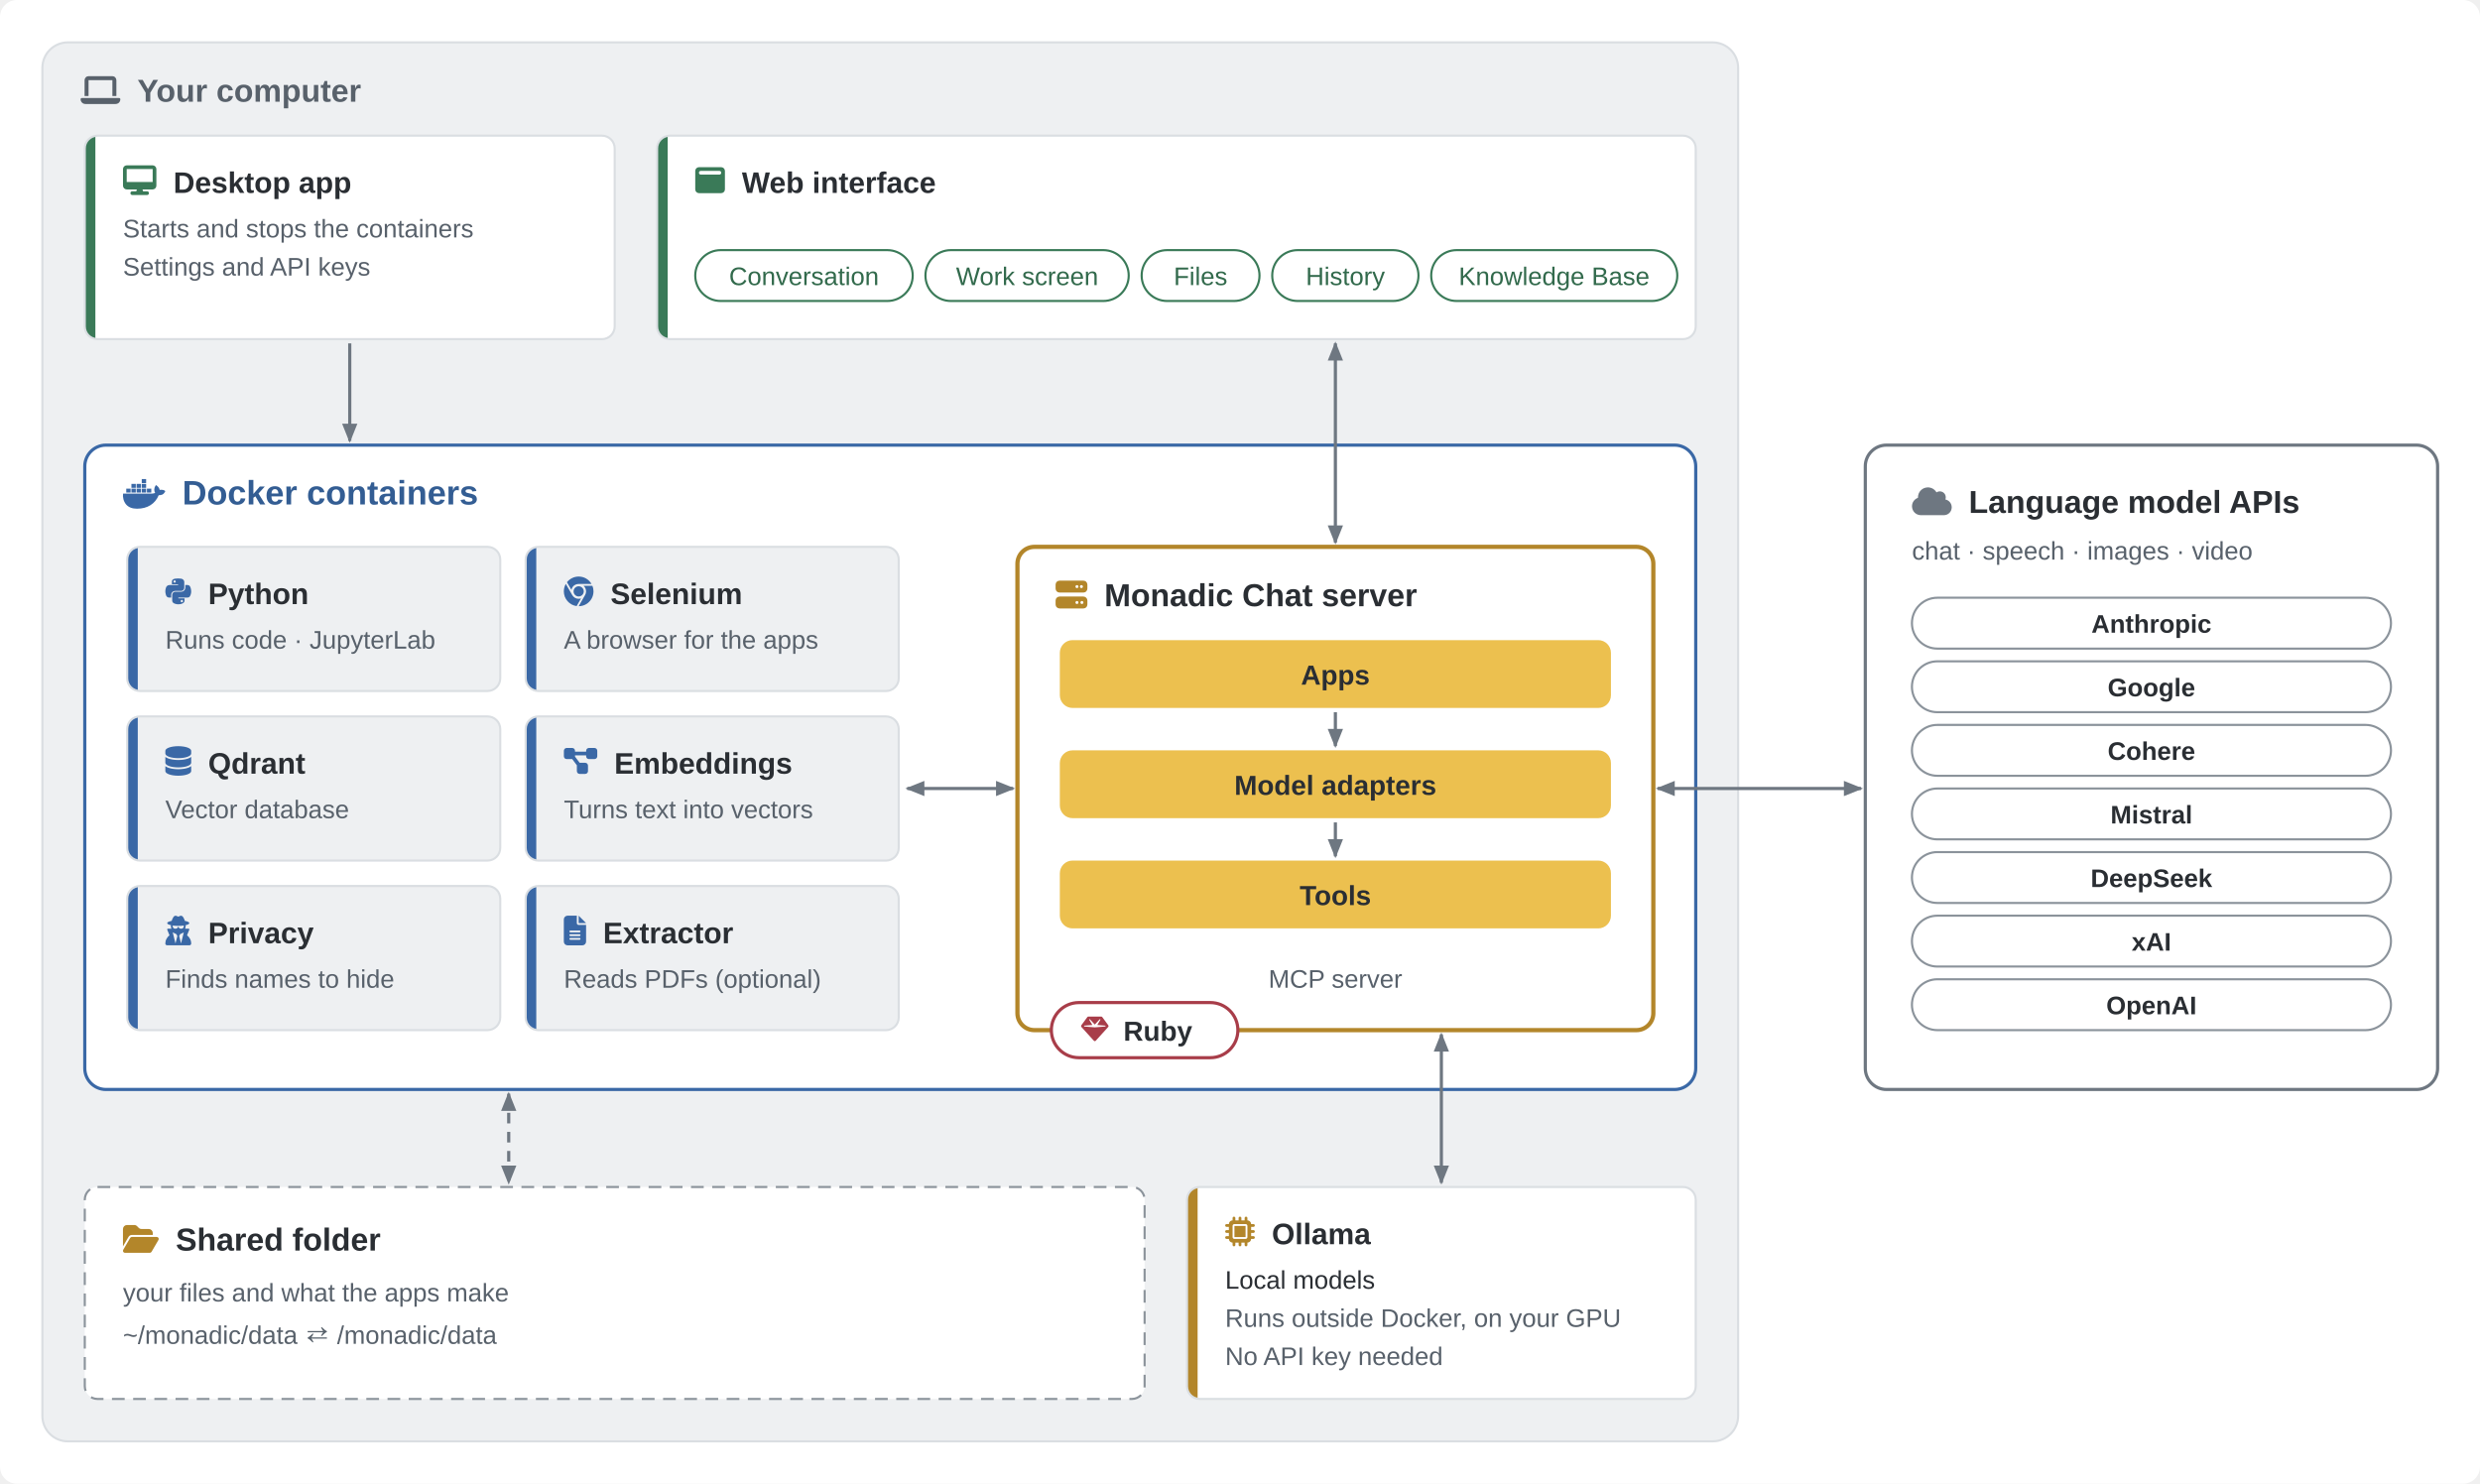
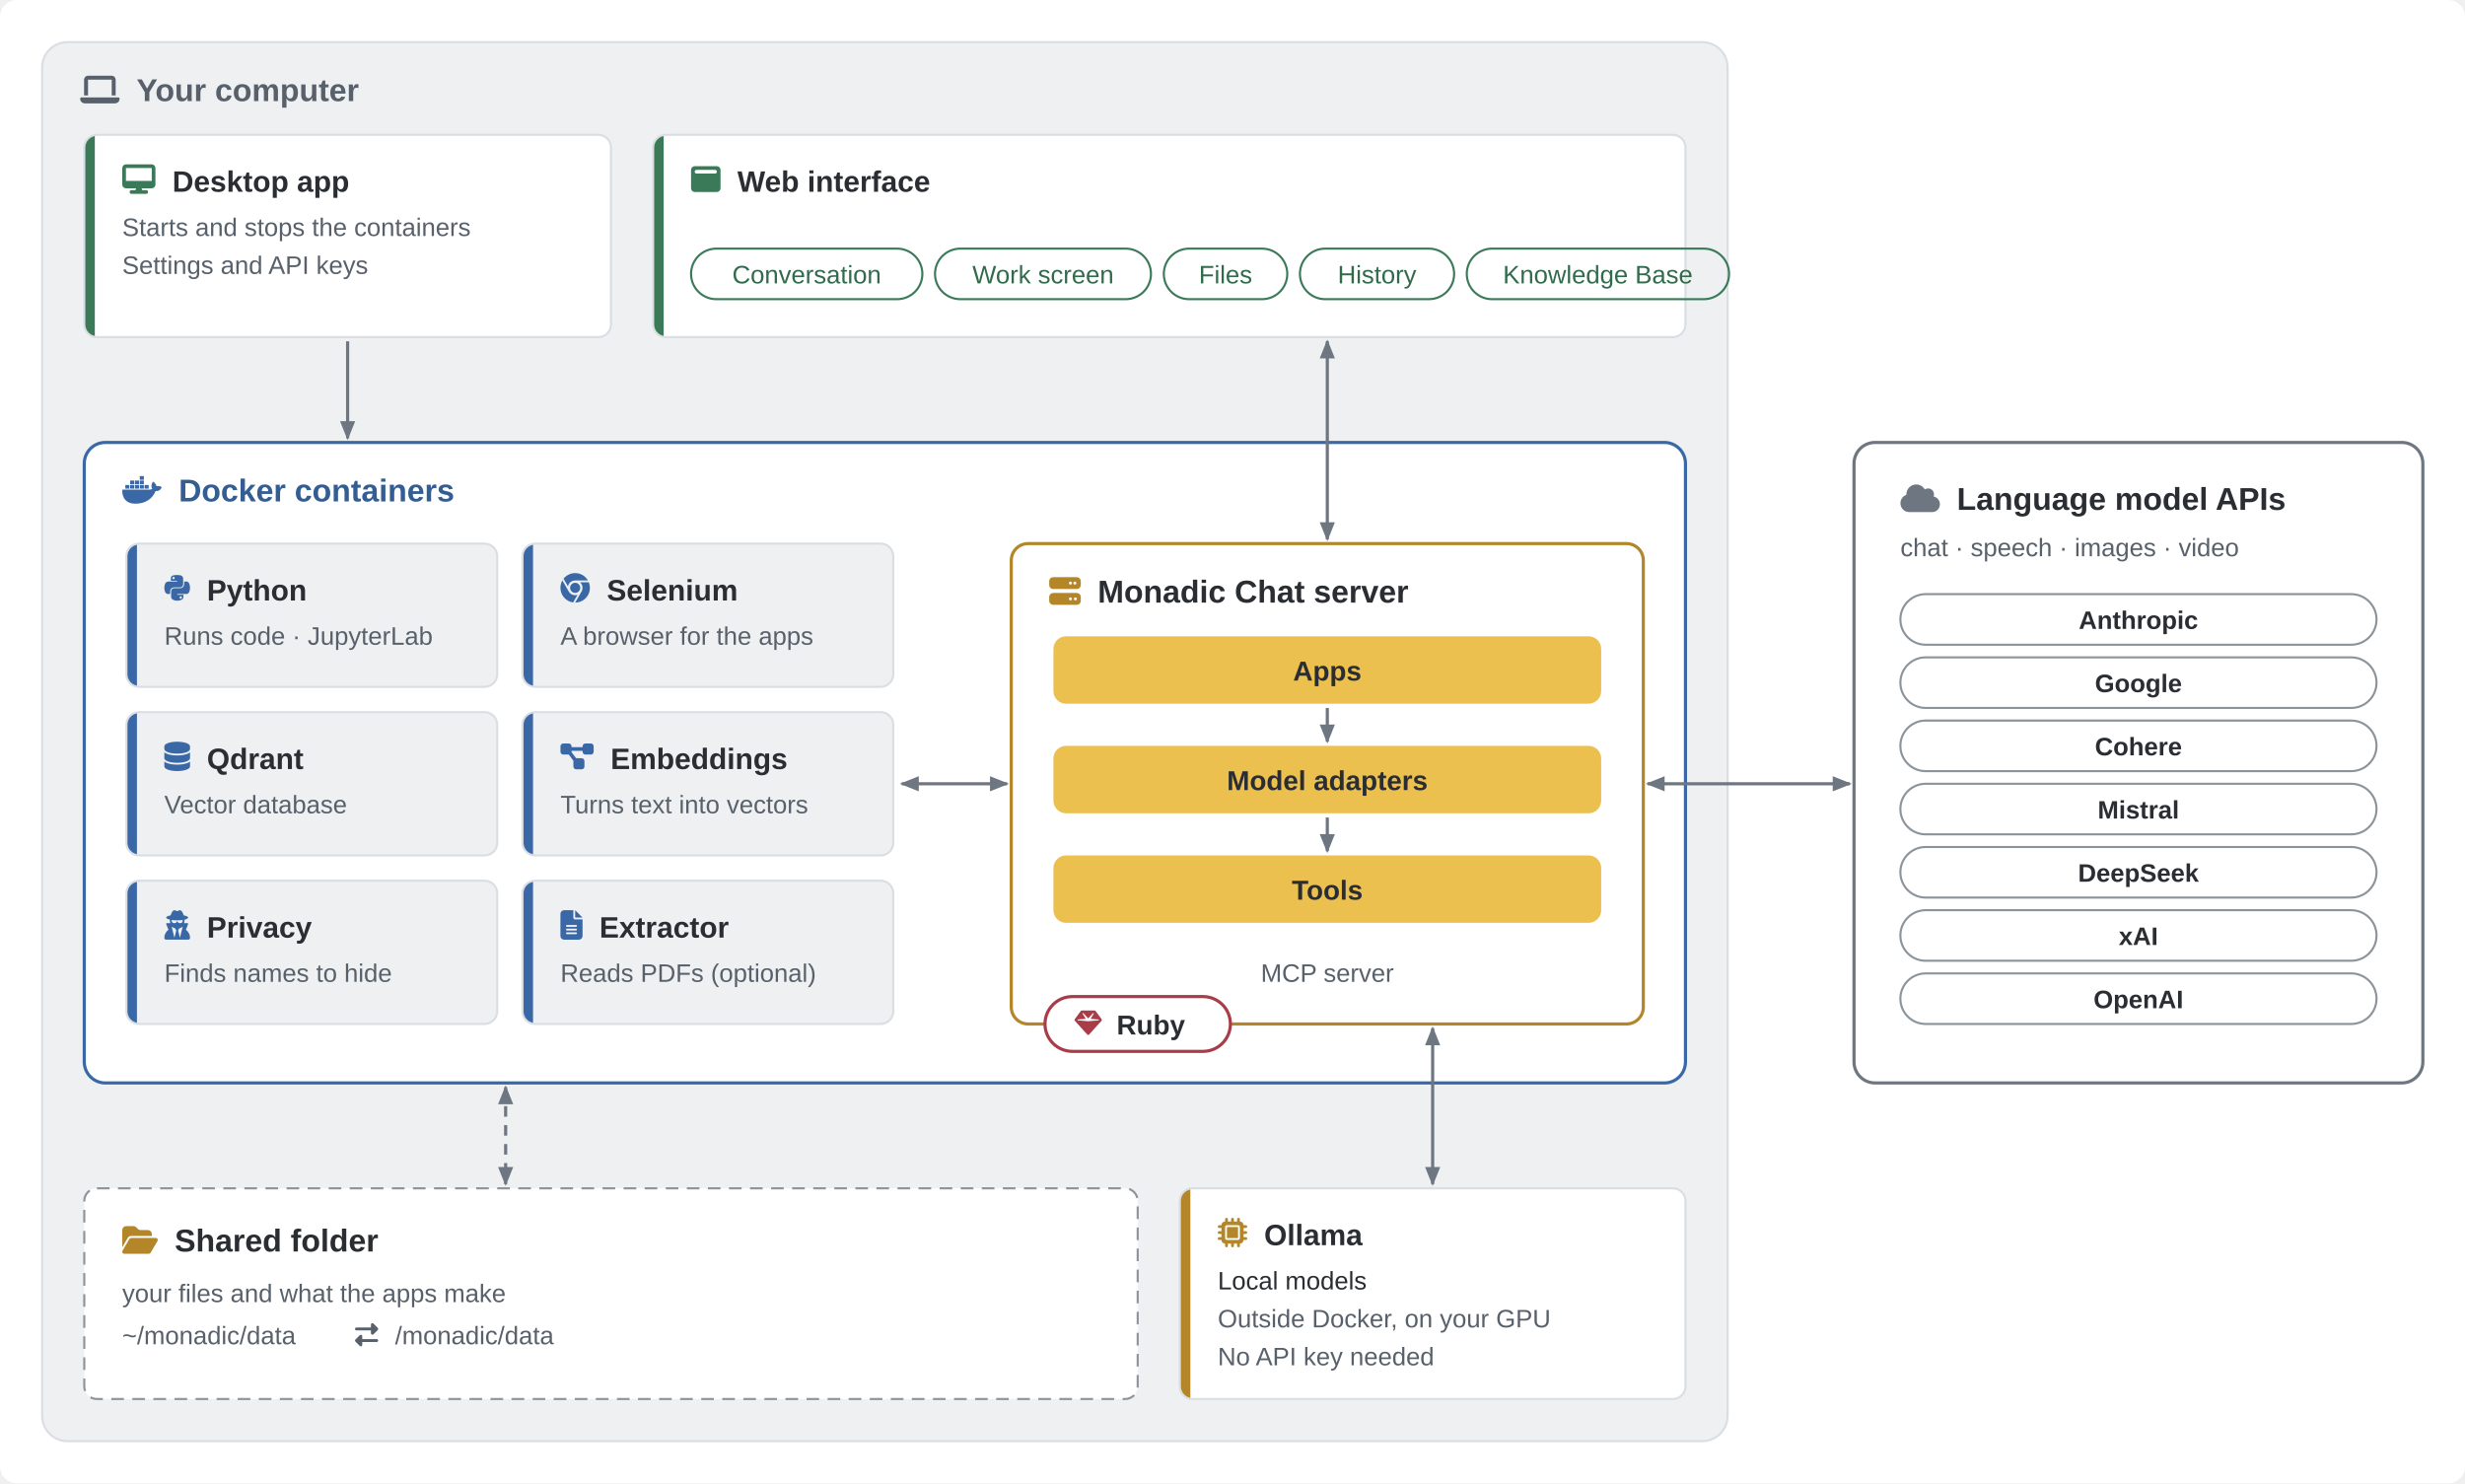
- <svg xmlns="http://www.w3.org/2000/svg" width="1170" height="700" viewBox="0 0 1170 700" font-family="-apple-system, 'Hiragino Sans', 'Noto Sans JP', 'Helvetica Neue', Arial, sans-serif">
+ <svg xmlns="http://www.w3.org/2000/svg" role="img" width="1170" height="704" viewBox="0 0 1170 704" font-family="-apple-system, 'Hiragino Sans', 'Noto Sans JP', 'Helvetica Neue', Arial, sans-serif">
  <defs>
    <symbol id="i-brands-chrome" viewBox="0 -448 512 512">
      <path transform="scale(1 -1)" d="M0 192Q1 263 34 321L144 130Q161 100 190 82Q219 64 256 64Q277 64 297 71L221 -62Q125 -47 64 23Q2 93 0 192ZM365 126Q384 156 384 192Q382 251 341 288H493Q512 243 512 192Q511 121 477 63Q443 5 385 -29Q328 -63 256 -64L365 126ZM478 320H256H478H256Q208 319 174 291Q140 262 131 217L54 350Q90 395 142 421Q194 447 256 448Q328 447 386 413Q444 378 478 320ZM168 192Q169 229 194 254Q219 279 256 280Q293 279 318 254Q343 229 344 192Q343 155 318 130Q293 105 256 104Q219 105 194 130Q169 155 168 192Z" />
    </symbol>
    <symbol id="i-brands-docker" viewBox="0 -448 640 512">
      <path transform="scale(1 -1)" d="M350 212H284H350H284V271H350V212ZM350 416H284H350H284V355H350V416ZM428 271H362H428H362V212H428V271ZM272 343H206H272H206V283H272V343ZM350 343H284H350H284V283H350V343ZM627 243Q615 251 594 253Q574 255 554 252Q549 287 513 315L499 325L489 311Q475 289 473 260Q471 231 486 207Q472 198 437 196H2Q-4 157 7 113Q18 69 46 34Q102 -32 212 -32Q331 -32 415 21Q499 73 540 172Q558 170 585 178Q612 185 631 217Q634 222 639 232Q639 233 640 234L627 243ZM116 271H50H116H50V212H116V271ZM194 271H128H194H128V212H194V271ZM272 271H206H272H206V212H272V271ZM194 343H128H194H128V283H194V343Z" />
    </symbol>
    <symbol id="i-brands-python" viewBox="0 -448 448 512">
      <path transform="scale(1 -1)" d="M440 247Q434 271 422 286Q409 301 386 302H346V254Q345 226 326 207Q307 187 280 186H173Q150 186 135 170Q120 155 119 132V30Q120 9 135 -5Q151 -18 173 -24Q221 -40 280 -24Q300 -18 316 -5Q332 8 333 30V71H226V85H386Q409 85 421 100Q432 114 440 139Q456 186 440 248ZM286 44Q305 42 306 24Q305 5 286 3Q268 5 266 24Q268 42 286 44ZM168 200H275H168H275Q297 200 312 216Q327 231 328 254V356Q327 378 312 393Q297 408 275 412Q218 420 168 412Q135 406 124 392Q113 379 114 356V315H221V302H74Q51 302 32 288Q14 274 8 247Q0 218 0 194Q0 170 8 139Q13 115 27 100Q41 85 64 85H101V133Q102 161 121 180Q140 199 168 200ZM161 342Q143 344 141 363Q143 381 161 383Q179 381 181 363Q179 344 161 342Z" />
    </symbol>
    <symbol id="i-solid-cloud" viewBox="0 -448 640 512">
      <path transform="scale(1 -1)" d="M0 112Q2 51 42 10Q83 -30 144 -32H512Q566 -31 603 5Q639 42 640 96Q639 143 611 177Q582 212 538 221Q544 238 544 256Q543 297 516 324Q489 351 448 352Q418 352 395 336Q373 372 337 394Q301 415 256 416Q188 414 143 369Q98 324 96 256Q96 252 96 248Q96 248 96 248Q53 232 27 196Q1 160 0 112Z" />
    </symbol>
    <symbol id="i-solid-database" viewBox="0 -448 448 512">
      <path transform="scale(1 -1)" d="M448 368V320V368V320Q446 286 382 263Q319 241 224 240Q129 241 66 263Q2 286 0 320V368Q2 402 66 425Q129 447 224 448Q319 447 382 425Q446 402 448 368ZM393 233Q425 244 448 262V160Q446 126 382 103Q319 81 224 80Q129 81 66 103Q2 126 0 160V262Q23 244 55 233Q125 209 224 208Q323 209 393 233ZM0 102Q23 84 55 73Q125 49 224 48Q323 49 393 73Q425 84 448 102V16Q446 -18 382 -41Q319 -63 224 -64Q129 -63 66 -41Q2 -18 0 16V102Z" />
    </symbol>
    <symbol id="i-solid-desktop" viewBox="0 -448 576 512">
      <path transform="scale(1 -1)" d="M64 448Q37 447 19 429Q1 411 0 384V96Q1 69 19 51Q37 33 64 32H240L229 0H160Q146 0 137 -9Q128 -18 128 -32Q128 -46 137 -55Q146 -64 160 -64H416Q430 -64 439 -55Q448 -46 448 -32Q448 -18 439 -9Q430 0 416 0H347L336 32H512Q539 33 557 51Q575 69 576 96V384Q575 411 557 429Q539 447 512 448H64ZM512 384V160V384V160H64V384H512Z" />
    </symbol>
    <symbol id="i-solid-diagram-project" viewBox="0 -448 576 512">
      <path transform="scale(1 -1)" d="M0 368Q1 388 14 402Q28 415 48 416H144Q164 415 178 402Q191 388 192 368V352H384V368Q385 388 398 402Q412 415 432 416H528Q548 415 562 402Q575 388 576 368V272Q575 252 562 238Q548 225 528 224H432Q412 225 398 238Q385 252 384 272V288H192V272Q192 269 192 267L272 160H368Q388 159 402 146Q415 132 416 112V16Q415 -4 402 -18Q388 -31 368 -32H272Q252 -31 238 -18Q225 -4 224 16V112Q224 115 224 117L144 224H48Q28 225 14 238Q1 252 0 272V368Z" />
    </symbol>
    <symbol id="i-solid-file-lines" viewBox="0 -448 384 512">
      <path transform="scale(1 -1)" d="M64 448Q37 447 19 429Q1 411 0 384V0Q1 -27 19 -45Q37 -63 64 -64H320Q347 -63 365 -45Q383 -27 384 0V288H256Q242 288 233 297Q224 306 224 320V448H64ZM256 448V320V448V320H384L256 448ZM112 192H272H112H272Q287 191 288 176Q287 161 272 160H112Q97 161 96 176Q97 191 112 192ZM112 128H272H112H272Q287 127 288 112Q287 97 272 96H112Q97 97 96 112Q97 127 112 128ZM112 64H272H112H272Q287 63 288 48Q287 33 272 32H112Q97 33 96 48Q97 63 112 64Z" />
    </symbol>
    <symbol id="i-solid-folder-open" viewBox="0 -448 576 512">
      <path transform="scale(1 -1)" d="M89 224 0 72 89 224 0 72V352Q1 379 19 397Q37 415 64 416H182Q208 416 227 397L253 371Q272 352 299 352H416Q443 351 461 333Q479 315 480 288V256H144Q108 255 89 224ZM116 208Q126 223 144 224H544Q562 223 572 208Q580 192 572 176L460 -16Q450 -31 432 -32H32Q14 -31 4 -16Q-4 0 4 16L116 208Z" />
    </symbol>
    <symbol id="i-solid-gem" viewBox="0 -448 512 512">
      <path transform="scale(1 -1)" d="M117 414Q124 424 136 424H376Q388 424 395 414L507 262Q517 246 506 232L274 -24Q267 -32 256 -32Q245 -32 238 -24L6 232Q-5 246 5 262L117 414ZM155 374Q150 370 153 364L211 268L63 256Q57 255 56 248Q57 241 63 240L255 224Q256 224 256 224Q256 224 257 224L449 240Q455 241 456 248Q455 255 449 256L302 268L359 364Q362 370 357 374Q351 378 346 373L256 276L166 373Q161 378 155 374Z" />
    </symbol>
    <symbol id="i-solid-laptop" viewBox="0 -448 640 512">
      <path transform="scale(1 -1)" d="M128 416Q101 415 83 397Q65 379 64 352V96H128V352H512V96H576V352Q575 379 557 397Q539 415 512 416H128ZM19 64Q2 62 0 45Q1 12 23 -10Q44 -31 77 -32H563Q596 -31 618 -10Q639 12 640 45Q638 62 621 64H19Z" />
    </symbol>
    <symbol id="i-solid-microchip" viewBox="0 -448 512 512">
      <path transform="scale(1 -1)" d="M176 424Q174 446 152 448Q130 446 128 424V384Q101 383 83 365Q65 347 64 320H24Q2 318 0 296Q2 274 24 272H64V216H24Q2 214 0 192Q2 170 24 168H64V112H24Q2 110 0 88Q2 66 24 64H64Q65 37 83 19Q101 1 128 0V-40Q130 -62 152 -64Q174 -62 176 -40V0H232V-40Q234 -62 256 -64Q278 -62 280 -40V0H336V-40Q338 -62 360 -64Q382 -62 384 -40V0Q411 1 429 19Q447 37 448 64H488Q510 66 512 88Q510 110 488 112H448V168H488Q510 170 512 192Q510 214 488 216H448V272H488Q510 274 512 296Q510 318 488 320H448Q447 347 429 365Q411 383 384 384V424Q382 446 360 448Q338 446 336 424V384H280V424Q278 446 256 448Q234 446 232 424V384H176V424ZM160 320H352H160H352Q366 320 375 311Q384 302 384 288V96Q384 82 375 73Q366 64 352 64H160Q146 64 137 73Q128 82 128 96V288Q128 302 137 311Q146 320 160 320ZM352 288H160H352H160V96H352V288Z" />
    </symbol>
+     <symbol id="i-solid-right-left" viewBox="0 -448 512 512">
+       <path transform="scale(1 -1)" d="M32 352H352H32H352V416Q353 437 372 446Q391 453 407 439L503 343Q512 333 512 320Q512 307 503 297L407 201Q391 187 372 195Q353 203 352 224V288H32Q18 288 9 297Q0 306 0 320Q0 334 9 343Q18 352 32 352ZM480 96Q494 96 503 87Q512 78 512 64Q512 50 503 41Q494 32 480 32H160V-32Q159 -53 140 -62Q121 -69 105 -55L9 41Q0 51 0 64Q0 77 9 86L105 182Q121 197 140 189Q159 181 160 160V96H480Z" />
+     </symbol>
    <symbol id="i-solid-server" viewBox="0 -448 512 512">
      <path transform="scale(1 -1)" d="M64 416Q37 415 19 397Q1 379 0 352V288Q1 261 19 243Q37 225 64 224H448Q475 225 493 243Q511 261 512 288V352Q511 379 493 397Q475 415 448 416H64ZM344 344Q366 342 368 320Q366 298 344 296Q322 298 320 320Q322 342 344 344ZM392 320Q394 342 416 344Q438 342 440 320Q438 298 416 296Q394 298 392 320ZM64 160Q37 159 19 141Q1 123 0 96V32Q1 5 19 -13Q37 -31 64 -32H448Q475 -31 493 -13Q511 5 512 32V96Q511 123 493 141Q475 159 448 160H64ZM344 88Q366 86 368 64Q366 42 344 40Q322 42 320 64Q322 86 344 88ZM400 64Q402 86 424 88Q446 86 448 64Q446 42 424 40Q402 42 400 64Z" />
    </symbol>
    <symbol id="i-solid-user-secret" viewBox="0 -448 448 512">
      <path transform="scale(1 -1)" d="M224 432Q215 433 209 438Q208 438 208 438Q201 446 176 448Q153 447 137 420Q120 394 110 359Q74 352 53 342Q32 332 32 320Q35 298 97 284Q96 278 96 272Q96 246 105 224H45Q33 223 32 211Q32 208 33 206L72 109Q39 84 20 47Q0 10 0 -34Q0 -47 9 -55Q17 -64 30 -64H418Q431 -64 439 -55Q448 -47 448 -34Q448 10 428 47Q409 84 376 109L415 206Q416 208 416 211Q415 223 403 224H343Q352 246 352 272Q352 278 351 284Q413 298 416 320Q416 332 395 342Q374 352 338 359Q328 394 311 420Q295 447 272 448Q247 446 240 438Q240 438 240 438Q239 438 239 438Q233 433 224 432ZM280 224H268H280H268Q241 225 231 250Q229 255 224 255Q219 255 217 250Q207 225 181 224H168Q151 224 140 236Q128 247 128 264V278Q171 272 224 272Q277 272 320 278V264Q320 247 308 236Q297 224 280 224ZM192 128 208 96 192 128 208 96 176 -32 128 160 192 128ZM320 160 272 -32 320 160 272 -32 240 96 256 128 320 160Z" />
    </symbol>
    <symbol id="i-solid-window-maximize" viewBox="0 -448 512 512">
      <path transform="scale(1 -1)" d="M64 416Q37 415 19 397Q1 379 0 352V32Q1 5 19 -13Q37 -31 64 -32H448Q475 -31 493 -13Q511 5 512 32V352Q511 379 493 397Q475 415 448 416H64ZM96 352H416H96H416Q430 352 439 343Q448 334 448 320Q448 306 439 297Q430 288 416 288H96Q82 288 73 297Q64 306 64 320Q64 334 73 343Q82 352 96 352Z" />
    </symbol>
    <marker id="arrow" viewBox="0 0 10 10" refX="9" refY="5" markerUnits="userSpaceOnUse" markerWidth="9" markerHeight="9" orient="auto">
      <path d="M0 1 L10 5 L0 9 z" fill="#6e7781" />
    </marker>
    <marker id="arrow-back" viewBox="0 0 10 10" refX="1" refY="5" markerUnits="userSpaceOnUse" markerWidth="9" markerHeight="9" orient="auto">
      <path d="M10 1 L0 5 L10 9 z" fill="#6e7781" />
    </marker>
  </defs>
-   <rect width="1170" height="700" rx="8" fill="#ffffff" />
-   <rect x="20" y="20" width="800" height="660" rx="12" fill="#eef0f2" stroke="#dadee2" />
+   <rect width="1170" height="704" rx="8" fill="#ffffff" />
+   <rect x="20" y="20" width="800" height="664" rx="12" fill="#eef0f2" stroke="#dadee2" />
  <use href="#i-solid-laptop" x="38.0" y="35.0" width="18.8" height="15" fill="#58616b" />
  <text x="64.8" y="48.0" font-size="15" fill="#58616b" font-weight="700">Your computer</text>
  <rect x="40" y="64" width="250" height="96" rx="6" fill="#3a7a58" />
  <path d="M45 64 H284 A6 6 0 0 1 290 70 V154 A6 6 0 0 1 284 160 H45 Z" fill="#ffffff" />
  <rect x="40" y="64" width="250" height="96" rx="6" fill="none" stroke="#dadee2" />
  <use href="#i-solid-desktop" x="58.0" y="78.0" width="15.8" height="14" fill="#3a7a58" />
  <text x="81.8" y="91.0" font-size="14" fill="#2a2e33" font-weight="700">Desktop app</text>
  <text x="58.0" y="112.0" font-size="12" fill="#58616b">Starts and stops the containers</text>
  <text x="58.0" y="130.0" font-size="12" fill="#58616b">Settings and API keys</text>
  <rect x="310" y="64" width="490" height="96" rx="6" fill="#3a7a58" />
  <path d="M315 64 H794 A6 6 0 0 1 800 70 V154 A6 6 0 0 1 794 160 H315 Z" fill="#ffffff" />
  <rect x="310" y="64" width="490" height="96" rx="6" fill="none" stroke="#dadee2" />
  <use href="#i-solid-window-maximize" x="328.0" y="78.0" width="14.0" height="14" fill="#3a7a58" />
  <text x="350.0" y="91.0" font-size="14" fill="#2a2e33" font-weight="700">Web interface</text>
-   <rect x="328.0" y="118" width="102.6" height="24" rx="12" fill="none" stroke="#3a7a58" />
-   <text x="379.3" y="134.5" font-size="12" fill="#326a4c" text-anchor="middle">Conversation</text>
-   <rect x="436.6" y="118" width="95.9" height="24" rx="12" fill="none" stroke="#3a7a58" />
-   <text x="484.6" y="134.5" font-size="12" fill="#326a4c" text-anchor="middle">Work screen</text>
-   <rect x="538.6" y="118" width="55.6" height="24" rx="12" fill="none" stroke="#3a7a58" />
-   <text x="566.4" y="134.5" font-size="12" fill="#326a4c" text-anchor="middle">Files</text>
-   <rect x="600.2" y="118" width="69.0" height="24" rx="12" fill="none" stroke="#3a7a58" />
-   <text x="634.7" y="134.5" font-size="12" fill="#326a4c" text-anchor="middle">History</text>
-   <rect x="675.2" y="118" width="116.1" height="24" rx="12" fill="none" stroke="#3a7a58" />
-   <text x="733.2" y="134.5" font-size="12" fill="#326a4c" text-anchor="middle">Knowledge Base</text>
+   <rect x="328.0" y="118" width="109.8" height="24" rx="12" fill="none" stroke="#3a7a58" />
+   <text x="382.9" y="134.5" font-size="12" fill="#326a4c" text-anchor="middle">Conversation</text>
+   <rect x="443.8" y="118" width="102.5" height="24" rx="12" fill="none" stroke="#3a7a58" />
+   <text x="495.1" y="134.5" font-size="12" fill="#326a4c" text-anchor="middle">Work screen</text>
+   <rect x="552.4" y="118" width="58.6" height="24" rx="12" fill="none" stroke="#3a7a58" />
+   <text x="581.7" y="134.5" font-size="12" fill="#326a4c" text-anchor="middle">Files</text>
+   <rect x="617.0" y="118" width="73.2" height="24" rx="12" fill="none" stroke="#3a7a58" />
+   <text x="653.6" y="134.5" font-size="12" fill="#326a4c" text-anchor="middle">History</text>
+   <rect x="696.2" y="118" width="124.5" height="24" rx="12" fill="none" stroke="#3a7a58" />
+   <text x="758.4" y="134.5" font-size="12" fill="#326a4c" text-anchor="middle">Knowledge Base</text>
  <rect x="40" y="210" width="760" height="304" rx="10" fill="#ffffff" stroke="#3a68a6" stroke-width="1.5" />
-   <use href="#i-brands-docker" x="58.0" y="225.0" width="20.0" height="16" fill="#3a68a6" />
-   <text x="86.0" y="238.0" font-size="16" fill="#335d93" font-weight="700">Docker containers</text>
+   <use href="#i-brands-docker" x="58.0" y="225.0" width="18.8" height="15" fill="#3a68a6" />
+   <text x="84.8" y="238.0" font-size="15" fill="#335d93" font-weight="700">Docker containers</text>
  <rect x="60" y="258" width="176" height="68" rx="6" fill="#3a68a6" />
  <path d="M65 258 H230 A6 6 0 0 1 236 264 V320 A6 6 0 0 1 230 326 H65 Z" fill="#eef0f2" />
  <rect x="60" y="258" width="176" height="68" rx="6" fill="none" stroke="#dadee2" />
  <use href="#i-brands-python" x="78.0" y="272.0" width="12.2" height="14" fill="#3a68a6" />
  <text x="98.2" y="285.0" font-size="14" fill="#2a2e33" font-weight="700">Python</text>
  <text x="78.0" y="306.0" font-size="12" fill="#58616b">Runs code · JupyterLab</text>
  <rect x="248" y="258" width="176" height="68" rx="6" fill="#3a68a6" />
  <path d="M253 258 H418 A6 6 0 0 1 424 264 V320 A6 6 0 0 1 418 326 H253 Z" fill="#eef0f2" />
  <rect x="248" y="258" width="176" height="68" rx="6" fill="none" stroke="#dadee2" />
  <use href="#i-brands-chrome" x="266.0" y="272.0" width="14.0" height="14" fill="#3a68a6" />
  <text x="288.0" y="285.0" font-size="14" fill="#2a2e33" font-weight="700">Selenium</text>
  <text x="266.0" y="306.0" font-size="12" fill="#58616b">A browser for the apps</text>
  <rect x="60" y="338" width="176" height="68" rx="6" fill="#3a68a6" />
  <path d="M65 338 H230 A6 6 0 0 1 236 344 V400 A6 6 0 0 1 230 406 H65 Z" fill="#eef0f2" />
  <rect x="60" y="338" width="176" height="68" rx="6" fill="none" stroke="#dadee2" />
  <use href="#i-solid-database" x="78.0" y="352.0" width="12.2" height="14" fill="#3a68a6" />
  <text x="98.2" y="365.0" font-size="14" fill="#2a2e33" font-weight="700">Qdrant</text>
  <text x="78.0" y="386.0" font-size="12" fill="#58616b">Vector database</text>
  <rect x="248" y="338" width="176" height="68" rx="6" fill="#3a68a6" />
  <path d="M253 338 H418 A6 6 0 0 1 424 344 V400 A6 6 0 0 1 418 406 H253 Z" fill="#eef0f2" />
  <rect x="248" y="338" width="176" height="68" rx="6" fill="none" stroke="#dadee2" />
  <use href="#i-solid-diagram-project" x="266.0" y="352.0" width="15.8" height="14" fill="#3a68a6" />
  <text x="289.8" y="365.0" font-size="14" fill="#2a2e33" font-weight="700">Embeddings</text>
  <text x="266.0" y="386.0" font-size="12" fill="#58616b">Turns text into vectors</text>
  <rect x="60" y="418" width="176" height="68" rx="6" fill="#3a68a6" />
  <path d="M65 418 H230 A6 6 0 0 1 236 424 V480 A6 6 0 0 1 230 486 H65 Z" fill="#eef0f2" />
  <rect x="60" y="418" width="176" height="68" rx="6" fill="none" stroke="#dadee2" />
  <use href="#i-solid-user-secret" x="78.0" y="432.0" width="12.2" height="14" fill="#3a68a6" />
  <text x="98.2" y="445.0" font-size="14" fill="#2a2e33" font-weight="700">Privacy</text>
  <text x="78.0" y="466.0" font-size="12" fill="#58616b">Finds names to hide</text>
  <rect x="248" y="418" width="176" height="68" rx="6" fill="#3a68a6" />
  <path d="M253 418 H418 A6 6 0 0 1 424 424 V480 A6 6 0 0 1 418 486 H253 Z" fill="#eef0f2" />
  <rect x="248" y="418" width="176" height="68" rx="6" fill="none" stroke="#dadee2" />
  <use href="#i-solid-file-lines" x="266.0" y="432.0" width="10.5" height="14" fill="#3a68a6" />
  <text x="284.5" y="445.0" font-size="14" fill="#2a2e33" font-weight="700">Extractor</text>
  <text x="266.0" y="466.0" font-size="12" fill="#58616b">Reads PDFs (optional)</text>
-   <rect x="480" y="258" width="300" height="228" rx="8" fill="#ffffff" stroke="#b3862a" stroke-width="2" />
+   <rect x="480" y="258" width="300" height="228" rx="8" fill="#ffffff" stroke="#b3862a" stroke-width="1.5" />
  <use href="#i-solid-server" x="498.0" y="273.0" width="15.0" height="15" fill="#b3862a" />
  <text x="521.0" y="286.0" font-size="15" fill="#2a2e33" font-weight="700">Monadic Chat server</text>
  <rect x="500" y="302" width="260" height="32" rx="6" fill="#ecc04f" />
  <text x="630.0" y="323.0" font-size="13" fill="#2a2e33" font-weight="700" text-anchor="middle">Apps</text>
  <line x1="630" y1="336" x2="630" y2="352" stroke="#6e7781" stroke-width="1.5" marker-end="url(#arrow)" />
  <rect x="500" y="354" width="260" height="32" rx="6" fill="#ecc04f" />
  <text x="630.0" y="375.0" font-size="13" fill="#2a2e33" font-weight="700" text-anchor="middle">Model adapters</text>
  <line x1="630" y1="388" x2="630" y2="404" stroke="#6e7781" stroke-width="1.5" marker-end="url(#arrow)" />
  <rect x="500" y="406" width="260" height="32" rx="6" fill="#ecc04f" />
  <text x="630.0" y="427.0" font-size="13" fill="#2a2e33" font-weight="700" text-anchor="middle">Tools</text>
  <text x="630.0" y="466.0" font-size="12" fill="#58616b" text-anchor="middle">MCP server</text>
  <rect x="496" y="473" width="88" height="26" rx="13" fill="#ffffff" stroke="#a83d49" stroke-width="1.5" />
  <use href="#i-solid-gem" x="510.0" y="479.0" width="13.0" height="13" fill="#a83d49" />
  <text x="530.0" y="491.0" font-size="13" fill="#2a2e33" font-weight="700">Ruby</text>
  <line x1="428" y1="372" x2="478" y2="372" stroke="#6e7781" stroke-width="1.5" marker-end="url(#arrow)" marker-start="url(#arrow-back)" />
-   <rect x="40" y="560" width="500" height="100" rx="6" fill="#ffffff" stroke="#8b939b" stroke-dasharray="6 4" />
-   <use href="#i-solid-folder-open" x="58.0" y="577.0" width="16.9" height="15" fill="#b3862a" />
-   <text x="82.9" y="590.0" font-size="15" fill="#2a2e33" font-weight="700">Shared folder</text>
-   <text x="58.0" y="614.0" font-size="12" fill="#58616b">your files and what the apps make</text>
-   <text x="58.0" y="634.0" font-size="12" fill="#58616b">~/monadic/data  ⇄  /monadic/data</text>
-   <rect x="560" y="560" width="240" height="100" rx="6" fill="#b3862a" />
-   <path d="M565 560 H794 A6 6 0 0 1 800 566 V654 A6 6 0 0 1 794 660 H565 Z" fill="#ffffff" />
-   <rect x="560" y="560" width="240" height="100" rx="6" fill="none" stroke="#dadee2" />
-   <use href="#i-solid-microchip" x="578.0" y="574.0" width="14.0" height="14" fill="#b3862a" />
-   <text x="600.0" y="587.0" font-size="14" fill="#2a2e33" font-weight="700">Ollama</text>
-   <text x="578.0" y="608.0" font-size="12" fill="#2a2e33">Local models</text>
-   <text x="578.0" y="626.0" font-size="12" fill="#58616b">Runs outside Docker, on your GPU</text>
-   <text x="578.0" y="644.0" font-size="12" fill="#58616b">No API key needed</text>
+   <rect x="40" y="564" width="500" height="100" rx="6" fill="#ffffff" stroke="#8b939b" stroke-dasharray="6 4" />
+   <use href="#i-solid-folder-open" x="58.0" y="581.0" width="16.9" height="15" fill="#b3862a" />
+   <text x="82.9" y="594.0" font-size="15" fill="#2a2e33" font-weight="700">Shared folder</text>
+   <text x="58.0" y="618.0" font-size="12" fill="#58616b">your files and what the apps make</text>
+   <text x="58.0" y="638.0" font-size="12" fill="#58616b">~/monadic/data</text>
+   <use href="#i-solid-right-left" x="168.5" y="628.0" width="11.0" height="11" fill="#58616b" />
+   <text x="187.5" y="638.0" font-size="12" fill="#58616b">/monadic/data</text>
+   <rect x="560" y="564" width="240" height="100" rx="6" fill="#b3862a" />
+   <path d="M565 564 H794 A6 6 0 0 1 800 570 V658 A6 6 0 0 1 794 664 H565 Z" fill="#ffffff" />
+   <rect x="560" y="564" width="240" height="100" rx="6" fill="none" stroke="#dadee2" />
+   <use href="#i-solid-microchip" x="578.0" y="578.0" width="14.0" height="14" fill="#b3862a" />
+   <text x="600.0" y="591.0" font-size="14" fill="#2a2e33" font-weight="700">Ollama</text>
+   <text x="578.0" y="612.0" font-size="12" fill="#2a2e33">Local models</text>
+   <text x="578.0" y="630.0" font-size="12" fill="#58616b">Outside Docker, on your GPU</text>
+   <text x="578.0" y="648.0" font-size="12" fill="#58616b">No API key needed</text>
  <line x1="165" y1="162" x2="165" y2="208" stroke="#6e7781" stroke-width="1.5" marker-end="url(#arrow)" />
  <line x1="630" y1="162" x2="630" y2="256" stroke="#6e7781" stroke-width="1.5" marker-end="url(#arrow)" marker-start="url(#arrow-back)" />
-   <line x1="240" y1="516" x2="240" y2="558" stroke="#6e7781" stroke-width="1.5" stroke-dasharray="5 4" marker-end="url(#arrow)" marker-start="url(#arrow-back)" />
-   <line x1="680" y1="488" x2="680" y2="558" stroke="#6e7781" stroke-width="1.5" marker-end="url(#arrow)" marker-start="url(#arrow-back)" />
+   <line x1="240" y1="516" x2="240" y2="562" stroke="#6e7781" stroke-width="1.5" stroke-dasharray="5 4" marker-end="url(#arrow)" marker-start="url(#arrow-back)" />
+   <line x1="680" y1="488" x2="680" y2="562" stroke="#6e7781" stroke-width="1.5" marker-end="url(#arrow)" marker-start="url(#arrow-back)" />
  <rect x="880" y="210" width="270" height="304" rx="10" fill="#ffffff" stroke="#6e7781" stroke-width="1.5" />
  <use href="#i-solid-cloud" x="902.0" y="229.0" width="18.8" height="15" fill="#6e7781" />
  <text x="928.8" y="242.0" font-size="15" fill="#2a2e33" font-weight="700">Language model APIs</text>
  <text x="902.0" y="264.0" font-size="12" fill="#58616b">chat · speech · images · video</text>
  <rect x="902.0" y="282" width="226.0" height="24" rx="12" fill="none" stroke="#8b939b" />
  <text x="1015.0" y="298.5" font-size="12" fill="#2a2e33" font-weight="700" text-anchor="middle">Anthropic</text>
  <rect x="902.0" y="312" width="226.0" height="24" rx="12" fill="none" stroke="#8b939b" />
  <text x="1015.0" y="328.5" font-size="12" fill="#2a2e33" font-weight="700" text-anchor="middle">Google</text>
  <rect x="902.0" y="342" width="226.0" height="24" rx="12" fill="none" stroke="#8b939b" />
  <text x="1015.0" y="358.5" font-size="12" fill="#2a2e33" font-weight="700" text-anchor="middle">Cohere</text>
  <rect x="902.0" y="372" width="226.0" height="24" rx="12" fill="none" stroke="#8b939b" />
  <text x="1015.0" y="388.5" font-size="12" fill="#2a2e33" font-weight="700" text-anchor="middle">Mistral</text>
  <rect x="902.0" y="402" width="226.0" height="24" rx="12" fill="none" stroke="#8b939b" />
  <text x="1015.0" y="418.5" font-size="12" fill="#2a2e33" font-weight="700" text-anchor="middle">DeepSeek</text>
  <rect x="902.0" y="432" width="226.0" height="24" rx="12" fill="none" stroke="#8b939b" />
  <text x="1015.0" y="448.5" font-size="12" fill="#2a2e33" font-weight="700" text-anchor="middle">xAI</text>
  <rect x="902.0" y="462" width="226.0" height="24" rx="12" fill="none" stroke="#8b939b" />
  <text x="1015.0" y="478.5" font-size="12" fill="#2a2e33" font-weight="700" text-anchor="middle">OpenAI</text>
  <line x1="782" y1="372" x2="878" y2="372" stroke="#6e7781" stroke-width="1.5" marker-end="url(#arrow)" marker-start="url(#arrow-back)" />
</svg>
